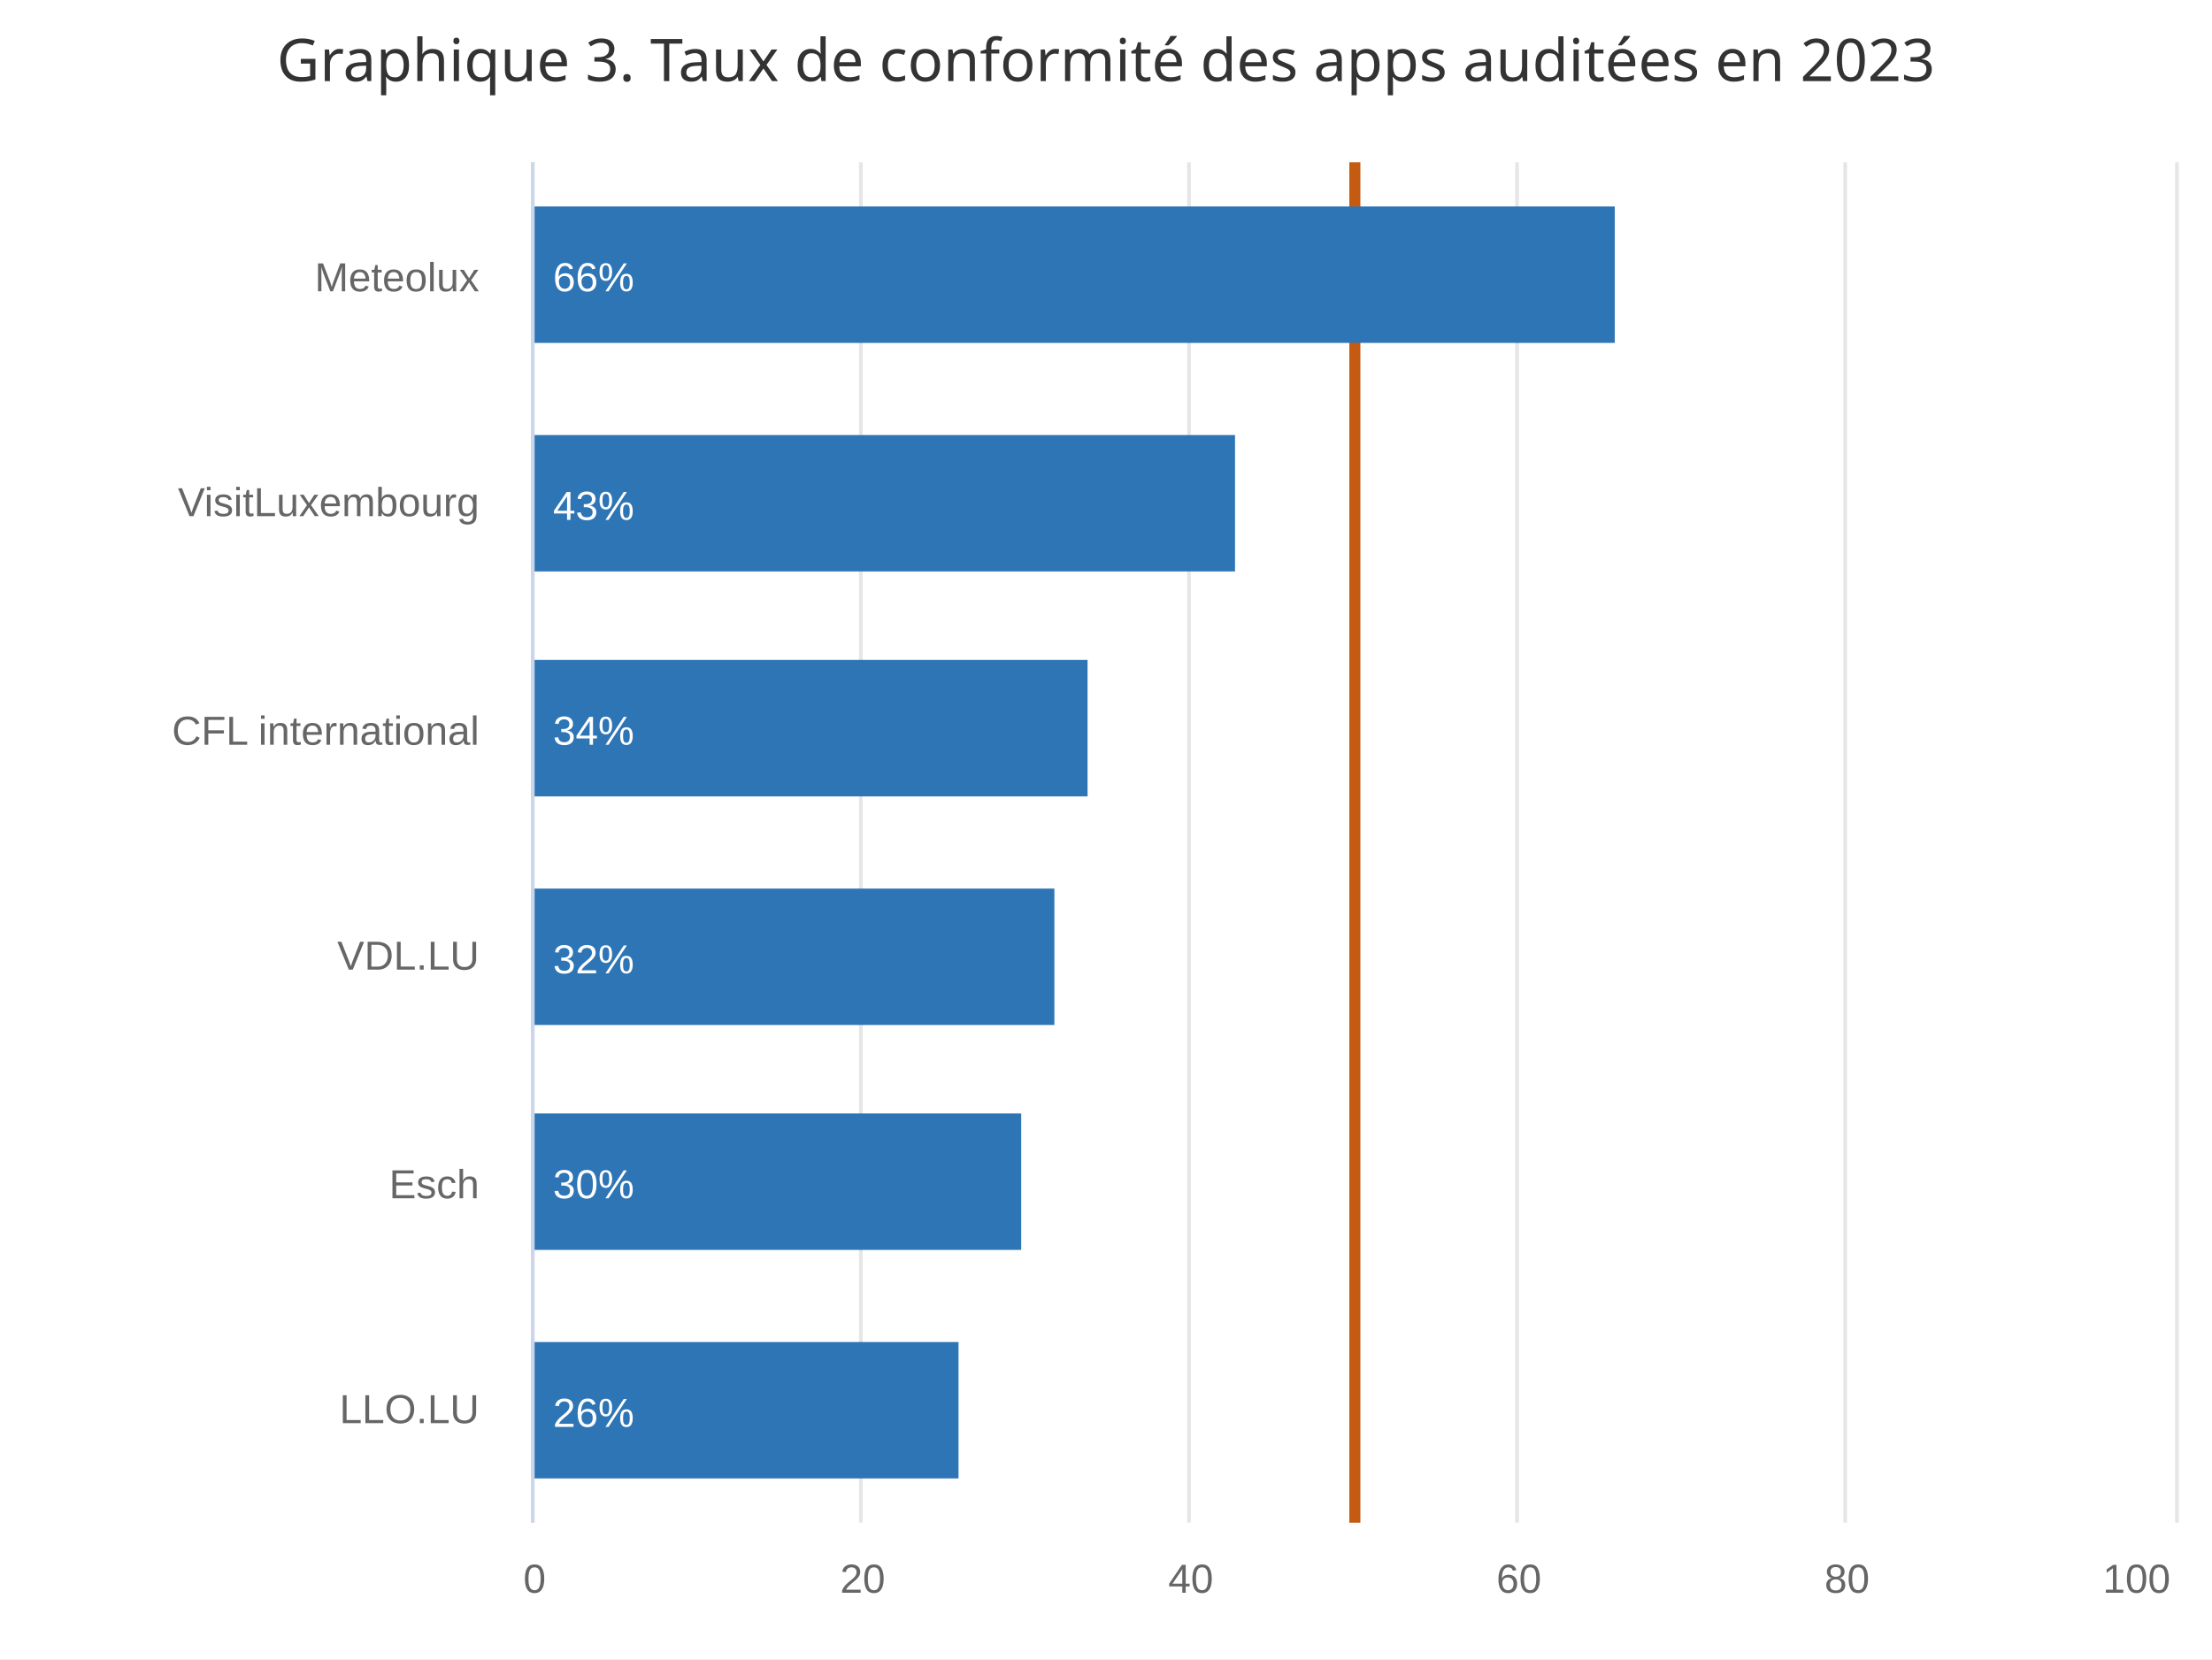
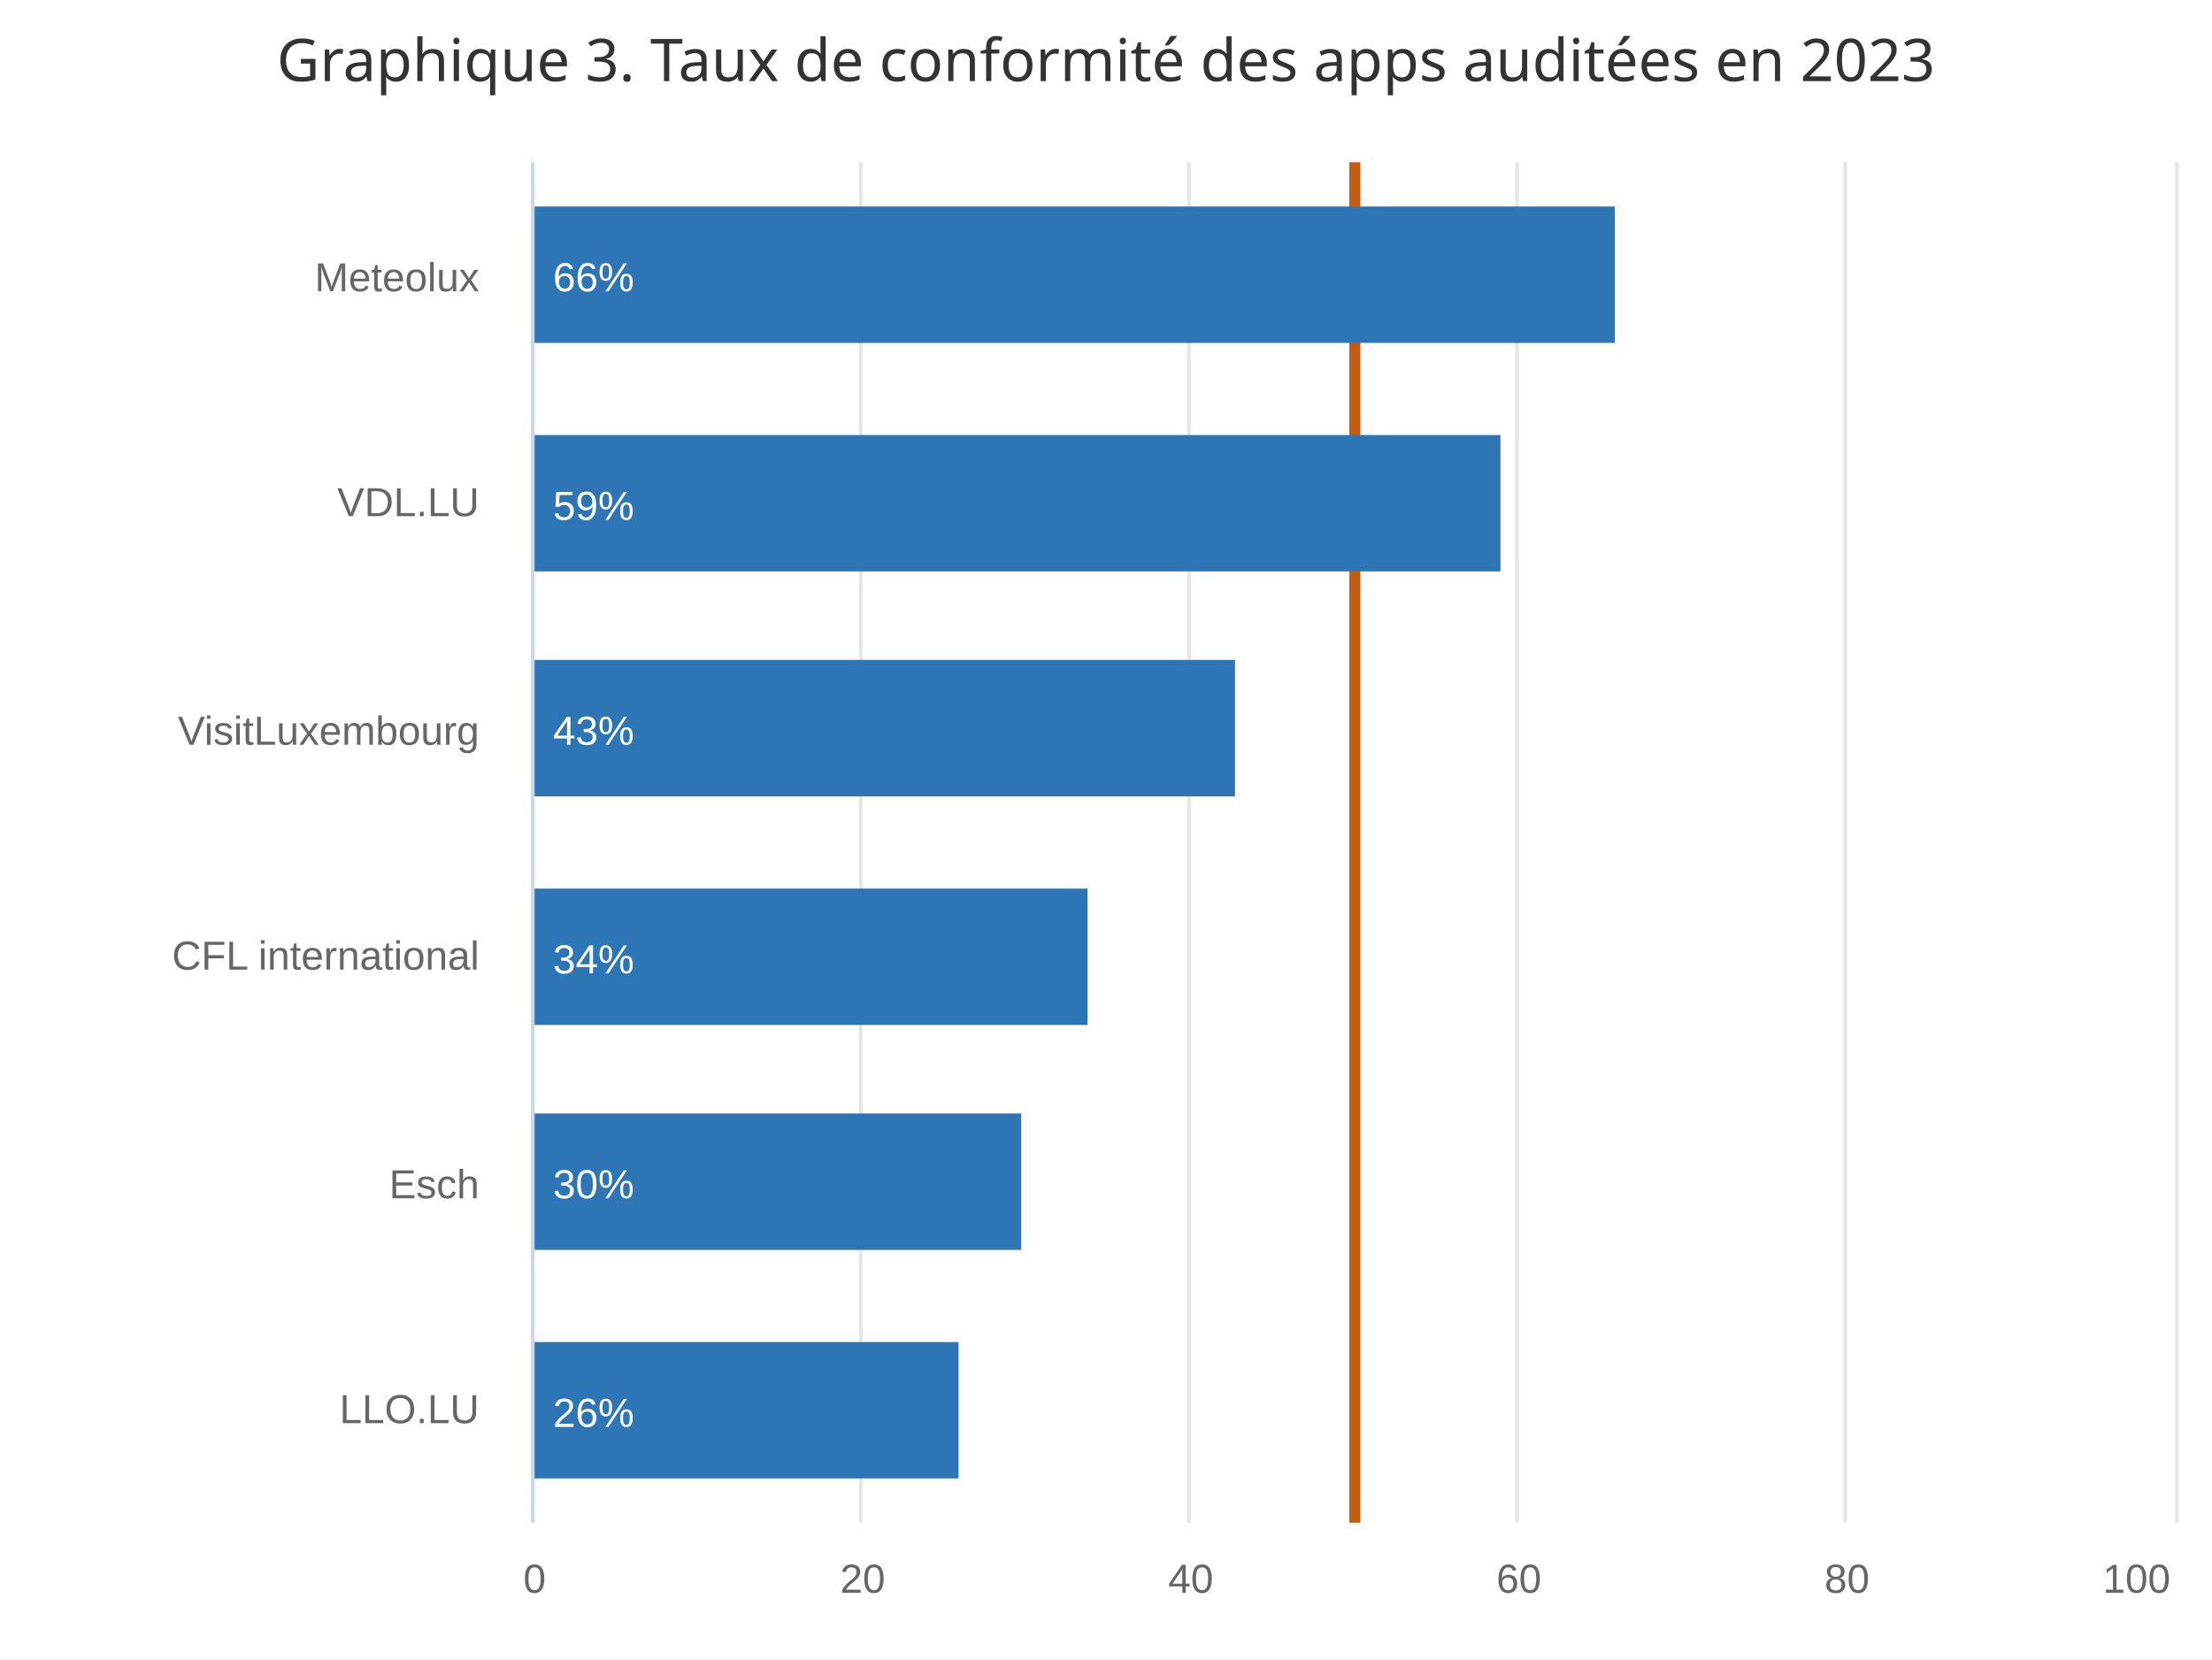
<svg xmlns="http://www.w3.org/2000/svg" version="1.1" class="highcharts-root" style="font-family: &quot;Lucida Grande&quot;, &quot;Lucida Sans Unicode&quot;, Arial, Helvetica, sans-serif; font-size: 12px;" width="600" height="450" viewBox="0 0 600 450" aria-label="Interactive chart" aria-hidden="false">
  <defs aria-hidden="true">
-     <clipPath id="highcharts-9w96f6q-104-">
+     <clipPath id="highcharts-mkvghi8-13-">
      <rect x="0" y="0" width="369" height="445" fill="none" />
    </clipPath>
-     <clipPath id="highcharts-9w96f6q-111-">
+     <clipPath id="highcharts-mkvghi8-20-">
      <rect x="0" y="0" width="369" height="445" fill="none" />
    </clipPath>
-     <clipPath id="highcharts-9w96f6q-112-">
+     <clipPath id="highcharts-mkvghi8-21-">
      <rect x="145" y="44" width="445" height="369" fill="none" />
    </clipPath>
  </defs>
  <rect fill="#ffffff" class="highcharts-background" x="0" y="0" width="600" height="450" rx="0" ry="0" aria-hidden="true" />
  <rect fill="none" class="highcharts-plot-background" x="145" y="44" width="445" height="369" aria-hidden="true" />
  <g class="highcharts-plot-lines-0" data-z-index="0" aria-hidden="true">
    <path fill="none" class="highcharts-plot-line " stroke="rgb(197, 90, 17)" stroke-width="3" stroke-dasharray="none" d="M 367.5 44 L 367.5 413" />
  </g>
  <g class="highcharts-grid highcharts-xaxis-grid" data-z-index="1" aria-hidden="true">
    <path fill="none" stroke="#e6e6e6" stroke-width="0" stroke-dasharray="none" data-z-index="1" class="highcharts-grid-line" d="M 145 106.5 L 590 106.5" opacity="1" />
    <path fill="none" stroke="#e6e6e6" stroke-width="0" stroke-dasharray="none" data-z-index="1" class="highcharts-grid-line" d="M 145 167.5 L 590 167.5" opacity="1" />
    <path fill="none" stroke="#e6e6e6" stroke-width="0" stroke-dasharray="none" data-z-index="1" class="highcharts-grid-line" d="M 145 229.5 L 590 229.5" opacity="1" />
    <path fill="none" stroke="#e6e6e6" stroke-width="0" stroke-dasharray="none" data-z-index="1" class="highcharts-grid-line" d="M 145 290.5 L 590 290.5" opacity="1" />
    <path fill="none" stroke="#e6e6e6" stroke-width="0" stroke-dasharray="none" data-z-index="1" class="highcharts-grid-line" d="M 145 352.5 L 590 352.5" opacity="1" />
    <path fill="none" stroke="#e6e6e6" stroke-width="0" stroke-dasharray="none" data-z-index="1" class="highcharts-grid-line" d="M 145 413.5 L 590 413.5" opacity="1" />
    <path fill="none" stroke="#e6e6e6" stroke-width="0" stroke-dasharray="none" data-z-index="1" class="highcharts-grid-line" d="M 145 44.5 L 590 44.5" opacity="1" />
  </g>
  <g class="highcharts-grid highcharts-yaxis-grid" data-z-index="1" aria-hidden="true">
    <path fill="none" stroke="#e6e6e6" stroke-width="1" stroke-dasharray="none" data-z-index="1" class="highcharts-grid-line" d="M 144.5 44 L 144.5 413" opacity="1" />
    <path fill="none" stroke="#e6e6e6" stroke-width="1" stroke-dasharray="none" data-z-index="1" class="highcharts-grid-line" d="M 233.5 44 L 233.5 413" opacity="1" />
    <path fill="none" stroke="#e6e6e6" stroke-width="1" stroke-dasharray="none" data-z-index="1" class="highcharts-grid-line" d="M 322.5 44 L 322.5 413" opacity="1" />
    <path fill="none" stroke="#e6e6e6" stroke-width="1" stroke-dasharray="none" data-z-index="1" class="highcharts-grid-line" d="M 411.5 44 L 411.5 413" opacity="1" />
    <path fill="none" stroke="#e6e6e6" stroke-width="1" stroke-dasharray="none" data-z-index="1" class="highcharts-grid-line" d="M 500.5 44 L 500.5 413" opacity="1" />
    <path fill="none" stroke="#e6e6e6" stroke-width="1" stroke-dasharray="none" data-z-index="1" class="highcharts-grid-line" d="M 590.5 44 L 590.5 413" opacity="1" />
  </g>
  <rect fill="none" class="highcharts-plot-border" data-z-index="1" stroke="#cccccc" stroke-width="0" x="145" y="44" width="445" height="369" aria-hidden="true" />
  <g class="highcharts-axis highcharts-xaxis" data-z-index="2" aria-hidden="true">
    <text x="-74.117" data-z-index="7" text-anchor="middle" transform="translate(0,0) rotate(270 -74.1167 228.5)" class="highcharts-axis-title" style="color: rgb(102, 102, 102); fill: rgb(102, 102, 102);" y="228.5">Apps</text>
    <path fill="none" class="highcharts-axis-line" stroke="#ccd6eb" stroke-width="1" data-z-index="7" d="M 144.5 44 L 144.5 413" />
  </g>
  <g class="highcharts-axis highcharts-yaxis" data-z-index="2" aria-hidden="true">
    <path fill="none" class="highcharts-axis-line" stroke="#ccd6eb" stroke-width="0" data-z-index="7" d="M 145 413 L 590 413" />
  </g>
  <g class="highcharts-series-group" data-z-index="3" aria-hidden="false">
-     <g class="highcharts-series highcharts-series-0 highcharts-bar-series highcharts-color-0" data-z-index="0.1" opacity="1" transform="translate(145,44) rotate(90 38 407) scale(-1 1)" clip-path="url(#highcharts-9w96f6q-111-)" aria-hidden="false">
+     <g class="highcharts-series highcharts-series-0 highcharts-bar-series highcharts-color-0" data-z-index="0.1" opacity="1" transform="translate(145,44) rotate(90 38 407) scale(-1 1)" clip-path="url(#highcharts-mkvghi8-20-)" aria-hidden="false">
      <rect x="320" y="152" width="37" height="294" fill="rgb(46, 117, 182)" stroke="#ffffff" stroke-width="0" opacity="1" class="highcharts-point highcharts-color-0" tabindex="-1" role="img" aria-label="Meteolux ,  66 Score." style="outline: none;" />
-       <rect x="258" y="255" width="37" height="191" fill="rgb(46, 117, 182)" stroke="#ffffff" stroke-width="0" opacity="1" class="highcharts-point highcharts-color-0" tabindex="-1" role="img" aria-label="VisitLuxembourg ,  43 Score." style="outline: none;" />
-       <rect x="197" y="295" width="37" height="151" fill="rgb(46, 117, 182)" stroke="#ffffff" stroke-width="0" opacity="1" class="highcharts-point highcharts-color-0" tabindex="-1" role="img" aria-label="CFL international ,  34 Score." style="outline: none;" />
-       <rect x="135" y="304" width="37" height="142" fill="rgb(46, 117, 182)" stroke="#ffffff" stroke-width="0" opacity="1" class="highcharts-point highcharts-color-0" tabindex="-1" role="img" aria-label="VDL.LU ,  32 Score." style="outline: none;" />
+       <rect x="258" y="183" width="37" height="263" fill="rgb(46, 117, 182)" stroke="#ffffff" stroke-width="0" opacity="1" class="highcharts-point highcharts-color-0" tabindex="-1" role="img" aria-label="VDL.LU ,  59 Score." style="outline: none;" />
+       <rect x="197" y="255" width="37" height="191" fill="rgb(46, 117, 182)" stroke="#ffffff" stroke-width="0" opacity="1" class="highcharts-point highcharts-color-0" tabindex="-1" role="img" aria-label="VisitLuxembourg ,  43 Score." style="outline: none;" />
+       <rect x="135" y="295" width="37" height="151" fill="rgb(46, 117, 182)" stroke="#ffffff" stroke-width="0" opacity="1" class="highcharts-point highcharts-color-0" tabindex="-1" role="img" aria-label="CFL international ,  34 Score." style="outline: none;" />
      <rect x="74" y="313" width="37" height="133" fill="rgb(46, 117, 182)" stroke="#ffffff" stroke-width="0" opacity="1" class="highcharts-point highcharts-color-0" tabindex="-1" role="img" aria-label="Esch ,  30 Score." style="outline: none;" />
      <rect x="12" y="330" width="37" height="116" fill="rgb(46, 117, 182)" stroke="#ffffff" stroke-width="0" opacity="1" class="highcharts-point highcharts-color-0" tabindex="-1" role="img" aria-label="LLO.LU ,  26 Score." style="outline: none;" />
    </g>
    <g class="highcharts-markers highcharts-series-0 highcharts-bar-series highcharts-color-0" data-z-index="0.1" opacity="1" transform="translate(145,44) scale(1 1)" clip-path="none" aria-hidden="true" />
  </g>
  <text x="300" text-anchor="middle" class="highcharts-title" data-z-index="4" style="color: rgb(51, 51, 51); font-size: 16px; font-family: &quot;Fira Sans&quot;; font-weight: 400; fill: rgb(51, 51, 51);" y="22" aria-hidden="true">Graphique 3. Taux de conformité des apps auditées en 2023</text>
  <text x="300" text-anchor="middle" class="highcharts-subtitle" data-z-index="4" style="color: rgb(102, 102, 102); fill: rgb(102, 102, 102);" y="43" aria-hidden="true" />
  <text x="10" text-anchor="start" class="highcharts-caption" data-z-index="4" style="color: rgb(102, 102, 102); fill: rgb(102, 102, 102);" y="447" aria-hidden="true" />
  <g class="highcharts-data-labels highcharts-series-0 highcharts-bar-series highcharts-color-0" data-z-index="6" opacity="1" transform="translate(145,44) scale(1 1)" aria-hidden="true">
    <g class="highcharts-label highcharts-data-label highcharts-data-label-color-0" data-z-index="1" transform="translate(0,19)">
      <rect fill="transparent" class="highcharts-label-box highcharts-data-label-box" x="0" y="0" width="32" height="24" rx="0" ry="0" stroke-width="0" />
      <text x="5" data-z-index="1" y="16" style="color: white; font-size: 11px; font-weight: normal; fill: white;">66%</text>
    </g>
    <g class="highcharts-label highcharts-data-label highcharts-data-label-color-0" data-z-index="1" transform="translate(0,81)">
      <rect fill="transparent" class="highcharts-label-box highcharts-data-label-box" x="0" y="0" width="32" height="24" rx="0" ry="0" stroke-width="0" />
-       <text x="5" data-z-index="1" y="16" style="color: white; font-size: 11px; font-weight: normal; fill: white;">43%</text>
+       <text x="5" data-z-index="1" y="16" style="color: white; font-size: 11px; font-weight: normal; fill: white;">59%</text>
    </g>
    <g class="highcharts-label highcharts-data-label highcharts-data-label-color-0" data-z-index="1" transform="translate(0,142)">
      <rect fill="transparent" class="highcharts-label-box highcharts-data-label-box" x="0" y="0" width="32" height="24" rx="0" ry="0" stroke-width="0" />
-       <text x="5" data-z-index="1" y="16" style="color: white; font-size: 11px; font-weight: normal; fill: white;">34%</text>
+       <text x="5" data-z-index="1" y="16" style="color: white; font-size: 11px; font-weight: normal; fill: white;">43%</text>
    </g>
    <g class="highcharts-label highcharts-data-label highcharts-data-label-color-0" data-z-index="1" transform="translate(0,204)">
      <rect fill="transparent" class="highcharts-label-box highcharts-data-label-box" x="0" y="0" width="32" height="24" rx="0" ry="0" stroke-width="0" />
-       <text x="5" data-z-index="1" y="16" style="color: white; font-size: 11px; font-weight: normal; fill: white;">32%</text>
+       <text x="5" data-z-index="1" y="16" style="color: white; font-size: 11px; font-weight: normal; fill: white;">34%</text>
    </g>
    <g class="highcharts-label highcharts-data-label highcharts-data-label-color-0" data-z-index="1" transform="translate(0,265)">
      <rect fill="transparent" class="highcharts-label-box highcharts-data-label-box" x="0" y="0" width="32" height="24" rx="0" ry="0" stroke-width="0" />
      <text x="5" data-z-index="1" y="16" style="color: white; font-size: 11px; font-weight: normal; fill: white;">30%</text>
    </g>
    <g class="highcharts-label highcharts-data-label highcharts-data-label-color-0" data-z-index="1" transform="translate(0,327)">
      <rect fill="transparent" class="highcharts-label-box highcharts-data-label-box" x="0" y="0" width="32" height="24" rx="0" ry="0" stroke-width="0" />
      <text x="5" data-z-index="1" y="16" style="color: white; font-size: 11px; font-weight: normal; fill: white;">26%</text>
    </g>
  </g>
  <g class="highcharts-axis-labels highcharts-xaxis-labels" data-z-index="7" aria-hidden="true">
    <text x="130" style="color: rgb(102, 102, 102); cursor: default; font-size: 11px; fill: rgb(102, 102, 102);" text-anchor="end" transform="translate(0,0)" y="79" opacity="1">Meteolux</text>
-     <text x="130" style="color: rgb(102, 102, 102); cursor: default; font-size: 11px; fill: rgb(102, 102, 102);" text-anchor="end" transform="translate(0,0)" y="140" opacity="1">VisitLuxembourg</text>
-     <text x="130" style="color: rgb(102, 102, 102); cursor: default; font-size: 11px; fill: rgb(102, 102, 102);" text-anchor="end" transform="translate(0,0)" y="202" opacity="1">CFL international</text>
-     <text x="130" style="color: rgb(102, 102, 102); cursor: default; font-size: 11px; fill: rgb(102, 102, 102);" text-anchor="end" transform="translate(0,0)" y="263" opacity="1">VDL.LU</text>
+     <text x="130" style="color: rgb(102, 102, 102); cursor: default; font-size: 11px; fill: rgb(102, 102, 102);" text-anchor="end" transform="translate(0,0)" y="140" opacity="1">VDL.LU</text>
+     <text x="130" style="color: rgb(102, 102, 102); cursor: default; font-size: 11px; fill: rgb(102, 102, 102);" text-anchor="end" transform="translate(0,0)" y="202" opacity="1">VisitLuxembourg</text>
+     <text x="130" style="color: rgb(102, 102, 102); cursor: default; font-size: 11px; fill: rgb(102, 102, 102);" text-anchor="end" transform="translate(0,0)" y="263" opacity="1">CFL international</text>
    <text x="130" style="color: rgb(102, 102, 102); cursor: default; font-size: 11px; fill: rgb(102, 102, 102);" text-anchor="end" transform="translate(0,0)" y="325" opacity="1">Esch</text>
    <text x="130" style="color: rgb(102, 102, 102); cursor: default; font-size: 11px; fill: rgb(102, 102, 102);" text-anchor="end" transform="translate(0,0)" y="386" opacity="1">LLO.LU</text>
  </g>
  <g class="highcharts-axis-labels highcharts-yaxis-labels" data-z-index="7" aria-hidden="true">
    <text x="145" style="color: rgb(102, 102, 102); cursor: default; font-size: 11px; fill: rgb(102, 102, 102);" text-anchor="middle" transform="translate(0,0)" y="432" opacity="1">0</text>
    <text x="234" style="color: rgb(102, 102, 102); cursor: default; font-size: 11px; fill: rgb(102, 102, 102);" text-anchor="middle" transform="translate(0,0)" y="432" opacity="1">20</text>
    <text x="323" style="color: rgb(102, 102, 102); cursor: default; font-size: 11px; fill: rgb(102, 102, 102);" text-anchor="middle" transform="translate(0,0)" y="432" opacity="1">40</text>
    <text x="412" style="color: rgb(102, 102, 102); cursor: default; font-size: 11px; fill: rgb(102, 102, 102);" text-anchor="middle" transform="translate(0,0)" y="432" opacity="1">60</text>
    <text x="501" style="color: rgb(102, 102, 102); cursor: default; font-size: 11px; fill: rgb(102, 102, 102);" text-anchor="middle" transform="translate(0,0)" y="432" opacity="1">80</text>
    <text x="579.544" style="color: rgb(102, 102, 102); cursor: default; font-size: 11px; fill: rgb(102, 102, 102);" text-anchor="middle" transform="translate(0,0)" y="432" opacity="1">100</text>
  </g>
-   <g class="highcharts-control-points" data-z-index="99" clip-path="url(#highcharts-9w96f6q-112-)" aria-hidden="true" />
+   <g class="highcharts-control-points" data-z-index="99" clip-path="url(#highcharts-mkvghi8-21-)" aria-hidden="true" />
</svg>
